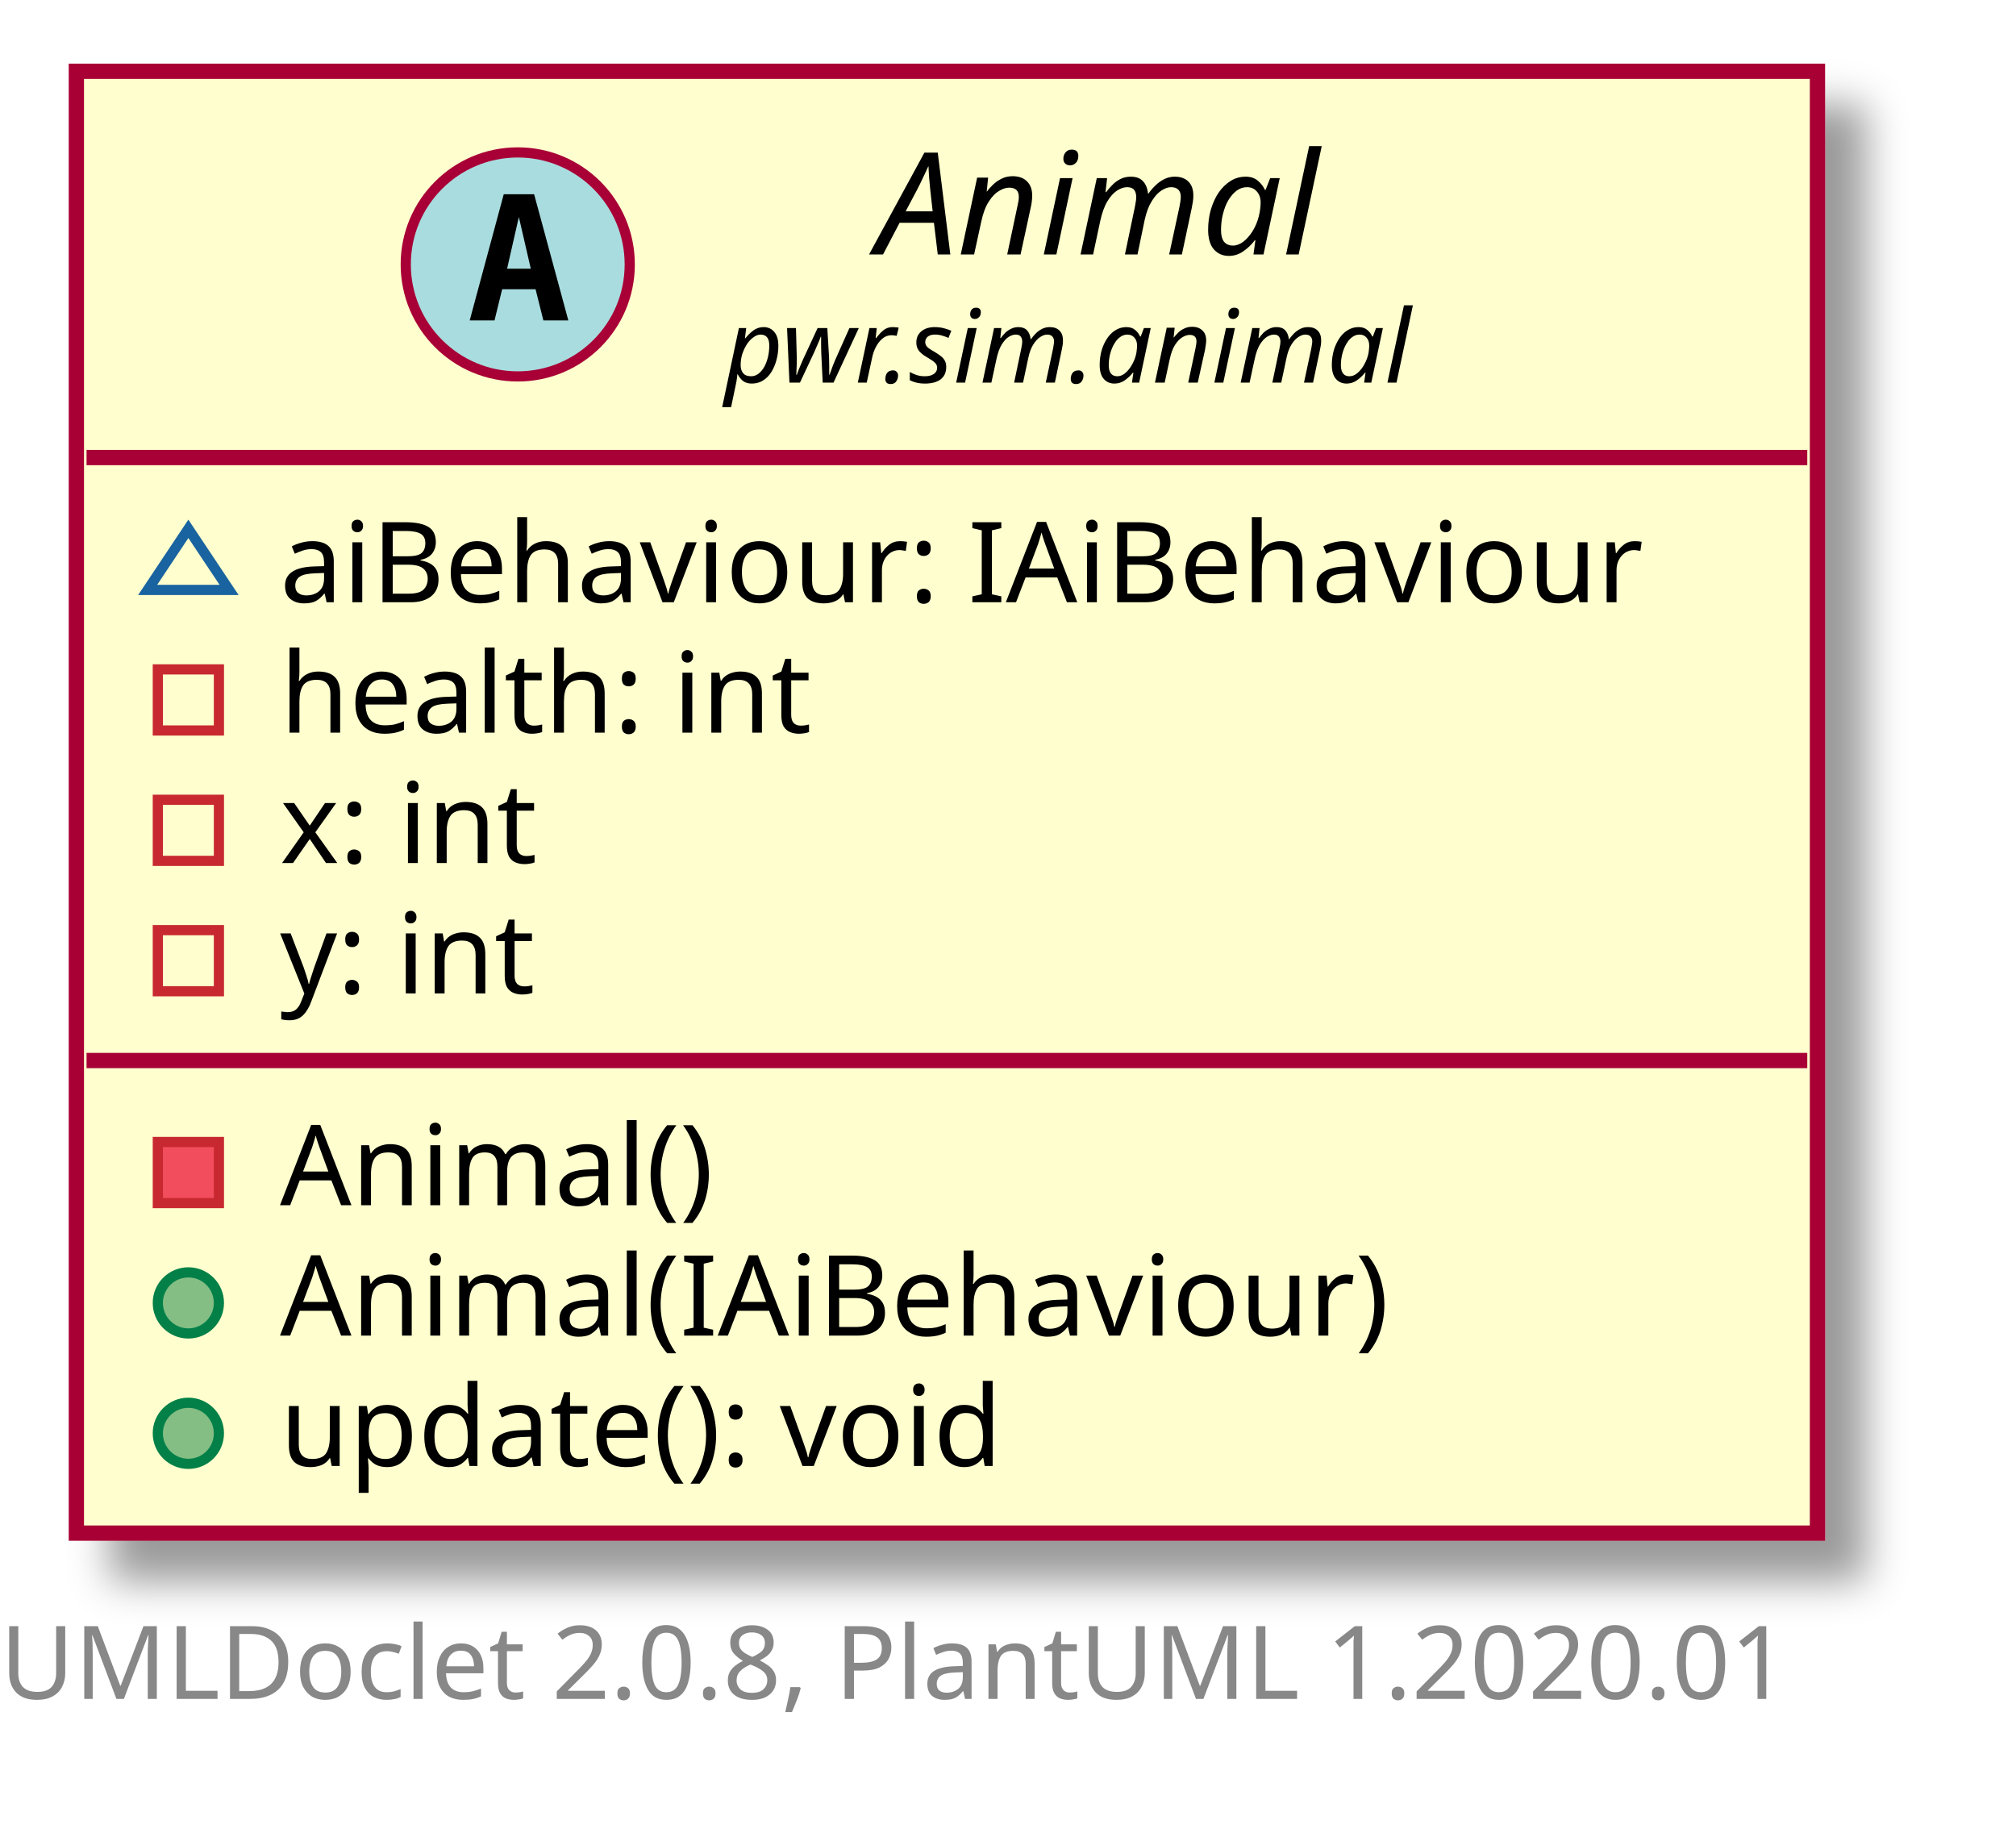
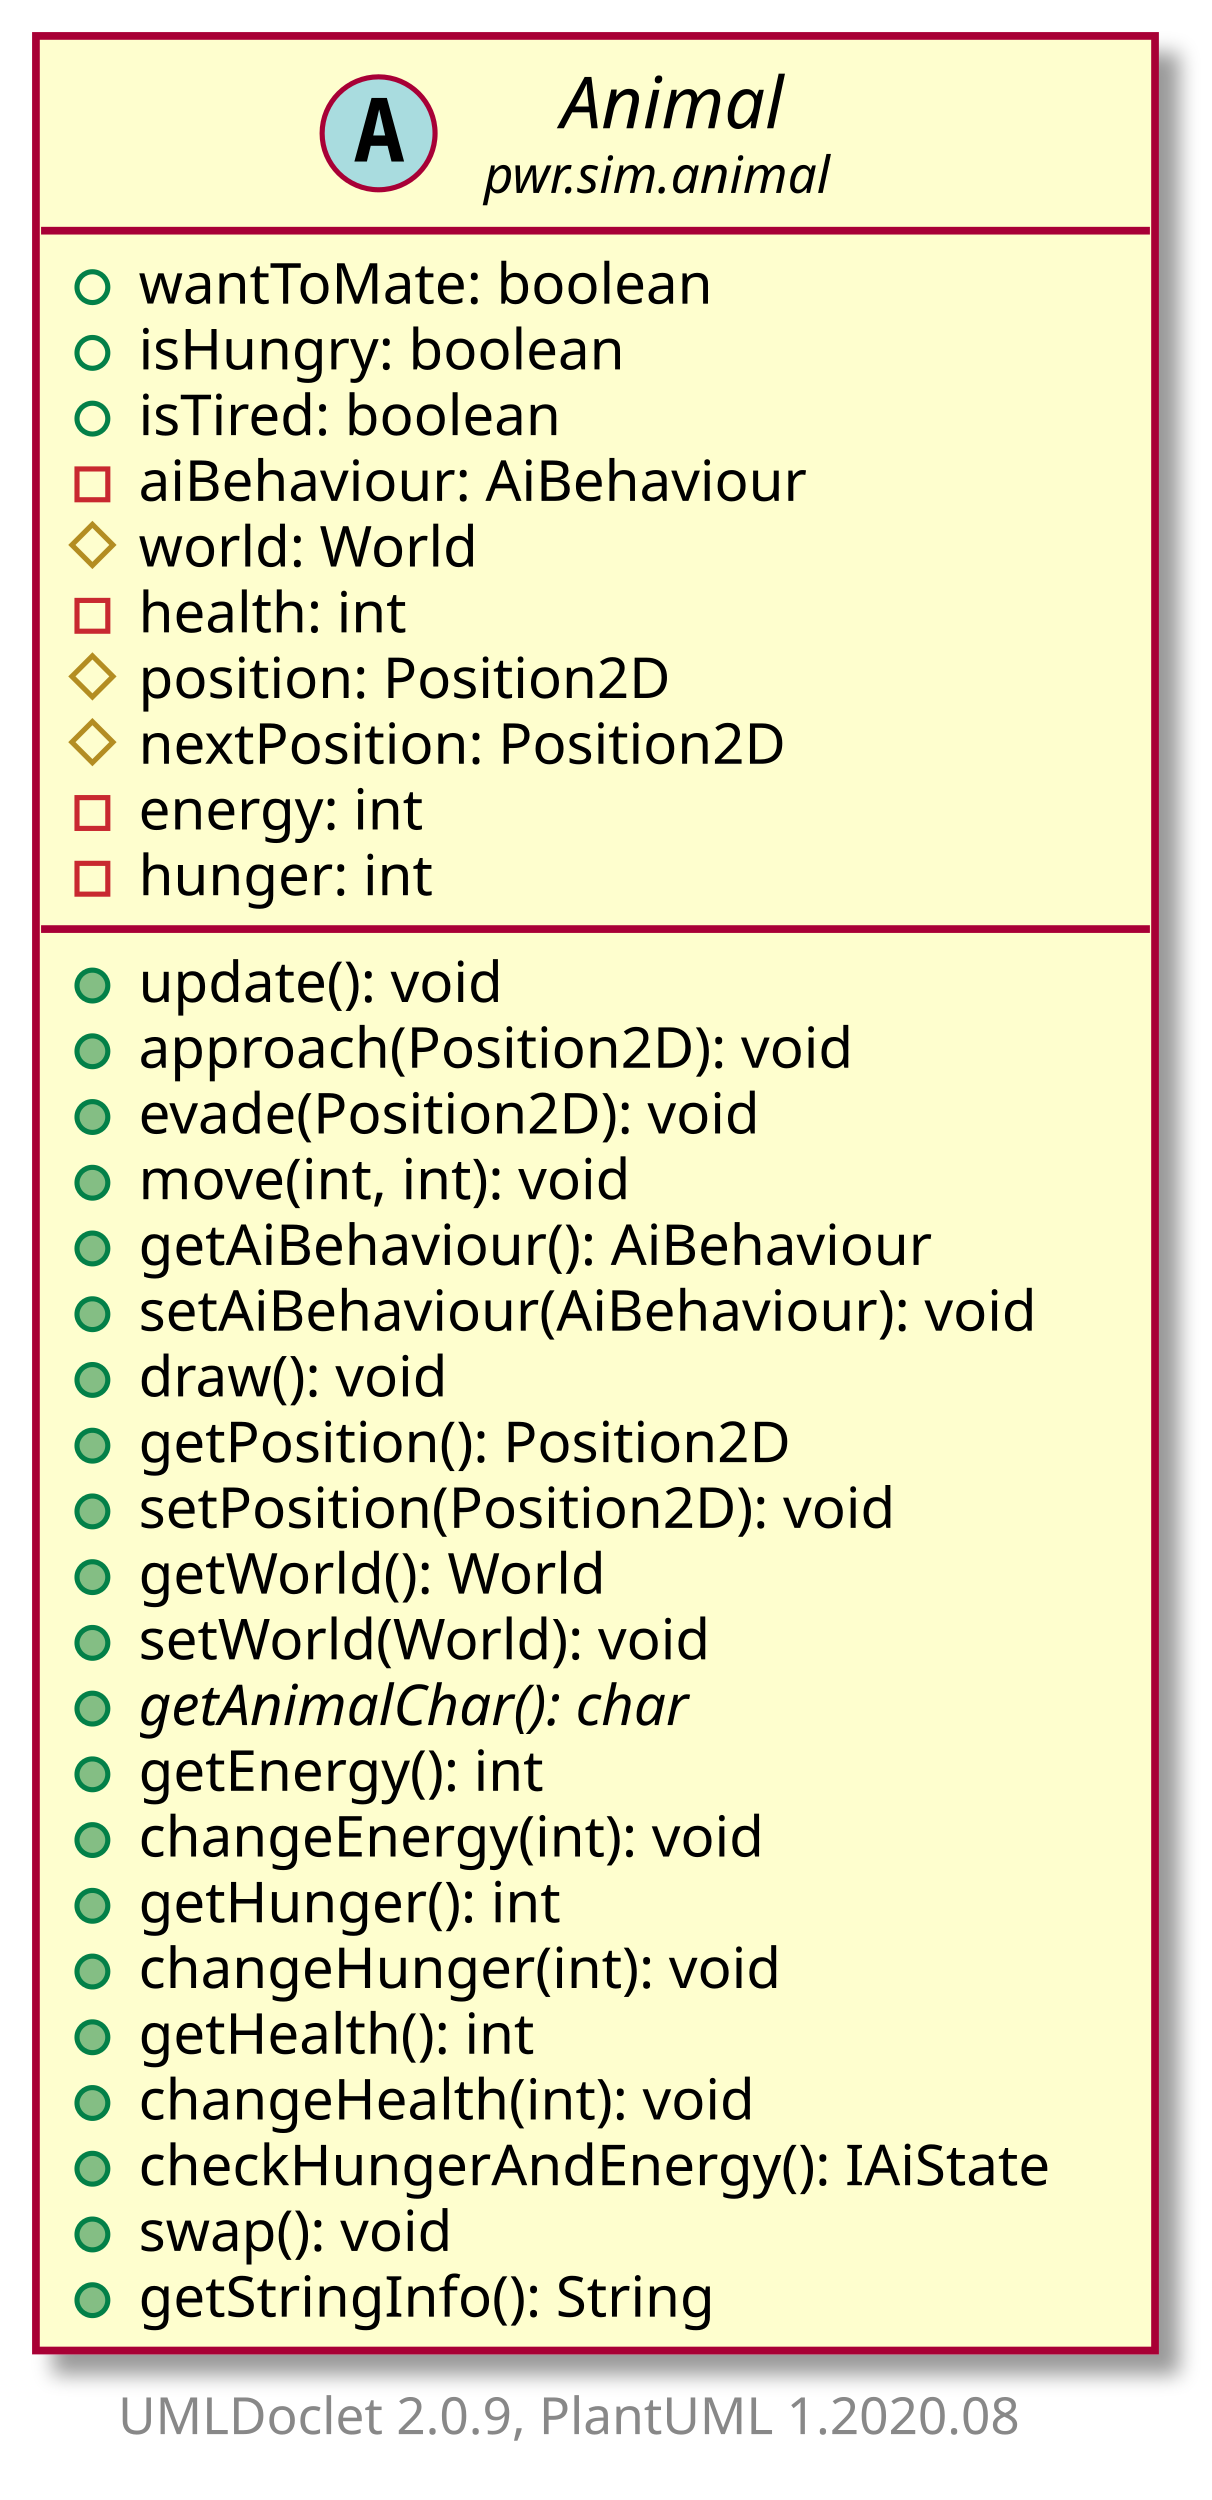
- <svg xmlns="http://www.w3.org/2000/svg" xmlns:xlink="http://www.w3.org/1999/xlink" contentScriptType="application/ecmascript" contentStyleType="text/css" height="180px" preserveAspectRatio="none" style="width:198px;height:180px;" version="1.1" viewBox="0 0 198 180" width="198px" zoomAndPan="magnify">
+ <svg xmlns="http://www.w3.org/2000/svg" xmlns:xlink="http://www.w3.org/1999/xlink" contentScriptType="application/ecmascript" contentStyleType="text/css" height="487px" preserveAspectRatio="none" style="width:236px;height:487px;" version="1.1" viewBox="0 0 236 487" width="236px" zoomAndPan="magnify">
  <defs>
-     <filter height="300%" id="f1jk2hw2ypo6ra" width="300%" x="-1" y="-1">
+     <filter height="300%" id="fsrawc2s6o14n" width="300%" x="-1" y="-1">
      <feGaussianBlur result="blurOut" stdDeviation="2.0" />
      <feColorMatrix in="blurOut" result="blurOut2" type="matrix" values="0 0 0 0 0 0 0 0 0 0 0 0 0 0 0 0 0 0 .4 0" />
      <feOffset dx="4.0" dy="4.0" in="blurOut2" result="blurOut3" />
      <feBlend in="SourceGraphic" in2="blurOut3" mode="normal" />
    </filter>
  </defs>
  <g>
    <a href="Animal.html" target="_top" title="Animal.html" xlink:actuate="onRequest" xlink:href="Animal.html" xlink:show="new" xlink:title="Animal.html" xlink:type="simple">
-       <rect fill="#FEFECE" filter="url(#f1jk2hw2ypo6ra)" height="143.57" id="pwr.sim.animal.Animal" style="stroke: #A80036; stroke-width: 1.5;" width="171" x="7.5" y="7" />
-       <ellipse cx="50.85" cy="25.969" fill="#A9DCDF" rx="11" ry="11" style="stroke: #A80036; stroke-width: 1.0;" />
-       <path d="M50.959,21.312 L49.803,26.391 L52.131,26.391 L50.959,21.312 Z M49.475,19.078 L52.459,19.078 L55.819,31.469 L53.366,31.469 L52.6,28.406 L49.319,28.406 L48.569,31.469 L46.131,31.469 L49.475,19.078 Z " />
-       <text fill="#000000" font-family="sans-serif" font-size="14" font-style="italic" lengthAdjust="spacingAndGlyphs" textLength="46" x="86.15" y="24.995">Animal</text>
-       <text fill="#000000" font-family="sans-serif" font-size="10" font-style="italic" lengthAdjust="spacingAndGlyphs" textLength="76" x="71.15" y="37.579">pwr.sim.animal</text>
-       <line style="stroke: #A80036; stroke-width: 1.5;" x1="8.5" x2="177.5" y1="44.938" y2="44.938" />
-       <polygon fill="none" points="18.5,51.938,14.5,57.938,22.5,57.938" style="stroke: #1963A0; stroke-width: 1.0;" />
-       <text fill="#000000" font-family="sans-serif" font-size="11" lengthAdjust="spacingAndGlyphs" textLength="145" x="27.5" y="59.148">aiBehaviour: IAiBehaviour</text>
-       <rect fill="none" height="6" style="stroke: #C82930; stroke-width: 1.0;" width="6" x="15.5" y="65.742" />
-       <text fill="#000000" font-family="sans-serif" font-size="11" lengthAdjust="spacingAndGlyphs" textLength="57" x="27.5" y="71.953">health: int</text>
-       <rect fill="none" height="6" style="stroke: #C82930; stroke-width: 1.0;" width="6" x="15.5" y="78.547" />
-       <text fill="#000000" font-family="sans-serif" font-size="11" lengthAdjust="spacingAndGlyphs" textLength="28" x="27.5" y="84.757">x: int</text>
-       <rect fill="none" height="6" style="stroke: #C82930; stroke-width: 1.0;" width="6" x="15.5" y="91.352" />
-       <text fill="#000000" font-family="sans-serif" font-size="11" lengthAdjust="spacingAndGlyphs" textLength="28" x="27.5" y="97.562">y: int</text>
-       <line style="stroke: #A80036; stroke-width: 1.5;" x1="8.5" x2="177.5" y1="104.156" y2="104.156" />
-       <rect fill="#F24D5C" height="6" style="stroke: #C82930; stroke-width: 1.0;" width="6" x="15.5" y="112.156" />
-       <text fill="#000000" font-family="sans-serif" font-size="11" lengthAdjust="spacingAndGlyphs" textLength="46" x="27.5" y="118.367">Animal()</text>
-       <ellipse cx="18.5" cy="127.961" fill="#84BE84" rx="3" ry="3" style="stroke: #038048; stroke-width: 1.0;" />
-       <text fill="#000000" font-family="sans-serif" font-size="11" lengthAdjust="spacingAndGlyphs" textLength="116" x="27.5" y="131.171">Animal(IAiBehaviour)</text>
-       <ellipse cx="18.5" cy="140.766" fill="#84BE84" rx="3" ry="3" style="stroke: #038048; stroke-width: 1.0;" />
-       <text fill="#000000" font-family="sans-serif" font-size="11" lengthAdjust="spacingAndGlyphs" textLength="78" x="27.5" y="143.976">update(): void</text>
+       <rect fill="#FEFECE" filter="url(#fsrawc2s6o14n)" height="450.883" id="pwr.sim.animal.Animal" style="stroke: #A80036; stroke-width: 1.5;" width="218" x="7" y="7" />
+       <ellipse cx="73.75" cy="25.969" fill="#A9DCDF" rx="11" ry="11" style="stroke: #A80036; stroke-width: 1.0;" />
+       <path d="M73.859,21.312 L72.703,26.391 L75.031,26.391 L73.859,21.312 Z M72.375,19.078 L75.359,19.078 L78.719,31.469 L76.266,31.469 L75.5,28.406 L72.219,28.406 L71.469,31.469 L69.031,31.469 L72.375,19.078 Z " />
+       <text fill="#000000" font-family="sans-serif" font-size="14" font-style="italic" lengthAdjust="spacingAndGlyphs" textLength="46" x="109.25" y="24.995">Animal</text>
+       <text fill="#000000" font-family="sans-serif" font-size="10" font-style="italic" lengthAdjust="spacingAndGlyphs" textLength="76" x="94.25" y="37.579">pwr.sim.animal</text>
+       <line style="stroke: #A80036; stroke-width: 1.5;" x1="8" x2="224" y1="44.938" y2="44.938" />
+       <ellipse cx="18" cy="55.938" fill="none" rx="3" ry="3" style="stroke: #038048; stroke-width: 1.0;" />
+       <text fill="#000000" font-family="sans-serif" font-size="11" lengthAdjust="spacingAndGlyphs" textLength="121" x="27" y="59.148">wantToMate: boolean</text>
+       <ellipse cx="18" cy="68.742" fill="none" rx="3" ry="3" style="stroke: #038048; stroke-width: 1.0;" />
+       <text fill="#000000" font-family="sans-serif" font-size="11" lengthAdjust="spacingAndGlyphs" textLength="103" x="27" y="71.953">isHungry: boolean</text>
+       <ellipse cx="18" cy="81.547" fill="none" rx="3" ry="3" style="stroke: #038048; stroke-width: 1.0;" />
+       <text fill="#000000" font-family="sans-serif" font-size="11" lengthAdjust="spacingAndGlyphs" textLength="92" x="27" y="84.757">isTired: boolean</text>
+       <rect fill="none" height="6" style="stroke: #C82930; stroke-width: 1.0;" width="6" x="15" y="91.352" />
+       <text fill="#000000" font-family="sans-serif" font-size="11" lengthAdjust="spacingAndGlyphs" textLength="142" x="27" y="97.562">aiBehaviour: AiBehaviour</text>
+       <polygon fill="none" points="18,102.156,22,106.156,18,110.156,14,106.156" style="stroke: #B38D22; stroke-width: 1.0;" />
+       <text fill="#000000" font-family="sans-serif" font-size="11" lengthAdjust="spacingAndGlyphs" textLength="70" x="27" y="110.367">world: World</text>
+       <rect fill="none" height="6" style="stroke: #C82930; stroke-width: 1.0;" width="6" x="15" y="116.961" />
+       <text fill="#000000" font-family="sans-serif" font-size="11" lengthAdjust="spacingAndGlyphs" textLength="57" x="27" y="123.171">health: int</text>
+       <polygon fill="none" points="18,127.766,22,131.766,18,135.766,14,131.766" style="stroke: #B38D22; stroke-width: 1.0;" />
+       <text fill="#000000" font-family="sans-serif" font-size="11" lengthAdjust="spacingAndGlyphs" textLength="113" x="27" y="135.976">position: Position2D</text>
+       <polygon fill="none" points="18,140.57,22,144.57,18,148.57,14,144.57" style="stroke: #B38D22; stroke-width: 1.0;" />
+       <text fill="#000000" font-family="sans-serif" font-size="11" lengthAdjust="spacingAndGlyphs" textLength="137" x="27" y="148.781">nextPosition: Position2D</text>
+       <rect fill="none" height="6" style="stroke: #C82930; stroke-width: 1.0;" width="6" x="15" y="155.375" />
+       <text fill="#000000" font-family="sans-serif" font-size="11" lengthAdjust="spacingAndGlyphs" textLength="61" x="27" y="161.585">energy: int</text>
+       <rect fill="none" height="6" style="stroke: #C82930; stroke-width: 1.0;" width="6" x="15" y="168.18" />
+       <text fill="#000000" font-family="sans-serif" font-size="11" lengthAdjust="spacingAndGlyphs" textLength="62" x="27" y="174.39">hunger: int</text>
+       <line style="stroke: #A80036; stroke-width: 1.5;" x1="8" x2="224" y1="180.984" y2="180.984" />
+       <ellipse cx="18" cy="191.984" fill="#84BE84" rx="3" ry="3" style="stroke: #038048; stroke-width: 1.0;" />
+       <text fill="#000000" font-family="sans-serif" font-size="11" lengthAdjust="spacingAndGlyphs" textLength="78" x="27" y="195.195">update(): void</text>
+       <ellipse cx="18" cy="204.789" fill="#84BE84" rx="3" ry="3" style="stroke: #038048; stroke-width: 1.0;" />
+       <text fill="#000000" font-family="sans-serif" font-size="11" lengthAdjust="spacingAndGlyphs" textLength="152" x="27" y="208">approach(Position2D): void</text>
+       <ellipse cx="18" cy="217.594" fill="#84BE84" rx="3" ry="3" style="stroke: #038048; stroke-width: 1.0;" />
+       <text fill="#000000" font-family="sans-serif" font-size="11" lengthAdjust="spacingAndGlyphs" textLength="133" x="27" y="220.804">evade(Position2D): void</text>
+       <ellipse cx="18" cy="230.398" fill="#84BE84" rx="3" ry="3" style="stroke: #038048; stroke-width: 1.0;" />
+       <text fill="#000000" font-family="sans-serif" font-size="11" lengthAdjust="spacingAndGlyphs" textLength="106" x="27" y="233.609">move(int, int): void</text>
+       <ellipse cx="18" cy="243.203" fill="#84BE84" rx="3" ry="3" style="stroke: #038048; stroke-width: 1.0;" />
+       <text fill="#000000" font-family="sans-serif" font-size="11" lengthAdjust="spacingAndGlyphs" textLength="168" x="27" y="246.414">getAiBehaviour(): AiBehaviour</text>
+       <ellipse cx="18" cy="256.008" fill="#84BE84" rx="3" ry="3" style="stroke: #038048; stroke-width: 1.0;" />
+       <text fill="#000000" font-family="sans-serif" font-size="11" lengthAdjust="spacingAndGlyphs" textLength="191" x="27" y="259.218">setAiBehaviour(AiBehaviour): void</text>
+       <ellipse cx="18" cy="268.812" fill="#84BE84" rx="3" ry="3" style="stroke: #038048; stroke-width: 1.0;" />
+       <text fill="#000000" font-family="sans-serif" font-size="11" lengthAdjust="spacingAndGlyphs" textLength="67" x="27" y="272.023">draw(): void</text>
+       <ellipse cx="18" cy="281.617" fill="#84BE84" rx="3" ry="3" style="stroke: #038048; stroke-width: 1.0;" />
+       <text fill="#000000" font-family="sans-serif" font-size="11" lengthAdjust="spacingAndGlyphs" textLength="139" x="27" y="284.828">getPosition(): Position2D</text>
+       <ellipse cx="18" cy="294.422" fill="#84BE84" rx="3" ry="3" style="stroke: #038048; stroke-width: 1.0;" />
+       <text fill="#000000" font-family="sans-serif" font-size="11" lengthAdjust="spacingAndGlyphs" textLength="162" x="27" y="297.632">setPosition(Position2D): void</text>
+       <ellipse cx="18" cy="307.227" fill="#84BE84" rx="3" ry="3" style="stroke: #038048; stroke-width: 1.0;" />
+       <text fill="#000000" font-family="sans-serif" font-size="11" lengthAdjust="spacingAndGlyphs" textLength="96" x="27" y="310.437">getWorld(): World</text>
+       <ellipse cx="18" cy="320.031" fill="#84BE84" rx="3" ry="3" style="stroke: #038048; stroke-width: 1.0;" />
+       <text fill="#000000" font-family="sans-serif" font-size="11" lengthAdjust="spacingAndGlyphs" textLength="119" x="27" y="323.242">setWorld(World): void</text>
+       <ellipse cx="18" cy="332.836" fill="#84BE84" rx="3" ry="3" style="stroke: #038048; stroke-width: 1.0;" />
+       <text fill="#000000" font-family="sans-serif" font-size="11" font-style="italic" lengthAdjust="spacingAndGlyphs" textLength="125" x="27" y="336.046">getAnimalChar(): char</text>
+       <ellipse cx="18" cy="345.641" fill="#84BE84" rx="3" ry="3" style="stroke: #038048; stroke-width: 1.0;" />
+       <text fill="#000000" font-family="sans-serif" font-size="11" lengthAdjust="spacingAndGlyphs" textLength="87" x="27" y="348.851">getEnergy(): int</text>
+       <ellipse cx="18" cy="358.445" fill="#84BE84" rx="3" ry="3" style="stroke: #038048; stroke-width: 1.0;" />
+       <text fill="#000000" font-family="sans-serif" font-size="11" lengthAdjust="spacingAndGlyphs" textLength="133" x="27" y="361.656">changeEnergy(int): void</text>
+       <ellipse cx="18" cy="371.25" fill="#84BE84" rx="3" ry="3" style="stroke: #038048; stroke-width: 1.0;" />
+       <text fill="#000000" font-family="sans-serif" font-size="11" lengthAdjust="spacingAndGlyphs" textLength="89" x="27" y="374.46">getHunger(): int</text>
+       <ellipse cx="18" cy="384.055" fill="#84BE84" rx="3" ry="3" style="stroke: #038048; stroke-width: 1.0;" />
+       <text fill="#000000" font-family="sans-serif" font-size="11" lengthAdjust="spacingAndGlyphs" textLength="135" x="27" y="387.265">changeHunger(int): void</text>
+       <ellipse cx="18" cy="396.859" fill="#84BE84" rx="3" ry="3" style="stroke: #038048; stroke-width: 1.0;" />
+       <text fill="#000000" font-family="sans-serif" font-size="11" lengthAdjust="spacingAndGlyphs" textLength="84" x="27" y="400.07">getHealth(): int</text>
+       <ellipse cx="18" cy="409.664" fill="#84BE84" rx="3" ry="3" style="stroke: #038048; stroke-width: 1.0;" />
+       <text fill="#000000" font-family="sans-serif" font-size="11" lengthAdjust="spacingAndGlyphs" textLength="130" x="27" y="412.875">changeHealth(int): void</text>
+       <ellipse cx="18" cy="422.469" fill="#84BE84" rx="3" ry="3" style="stroke: #038048; stroke-width: 1.0;" />
+       <text fill="#000000" font-family="sans-serif" font-size="11" lengthAdjust="spacingAndGlyphs" textLength="192" x="27" y="425.679">checkHungerAndEnergy(): IAiState</text>
+       <ellipse cx="18" cy="435.273" fill="#84BE84" rx="3" ry="3" style="stroke: #038048; stroke-width: 1.0;" />
+       <text fill="#000000" font-family="sans-serif" font-size="11" lengthAdjust="spacingAndGlyphs" textLength="69" x="27" y="438.484">swap(): void</text>
+       <ellipse cx="18" cy="448.078" fill="#84BE84" rx="3" ry="3" style="stroke: #038048; stroke-width: 1.0;" />
+       <text fill="#000000" font-family="sans-serif" font-size="11" lengthAdjust="spacingAndGlyphs" textLength="123" x="27" y="451.289">getStringInfo(): String</text>
    </a>
-     <text fill="#888888" font-family="sans-serif" font-size="10" lengthAdjust="spacingAndGlyphs" textLength="186" x="0" y="166.852">UMLDoclet 2.0.8, PlantUML 1.2020.01</text>
+     <text fill="#888888" font-family="sans-serif" font-size="10" lengthAdjust="spacingAndGlyphs" textLength="186" x="23" y="474.165">UMLDoclet 2.0.9, PlantUML 1.2020.08</text>
  </g>
</svg>
